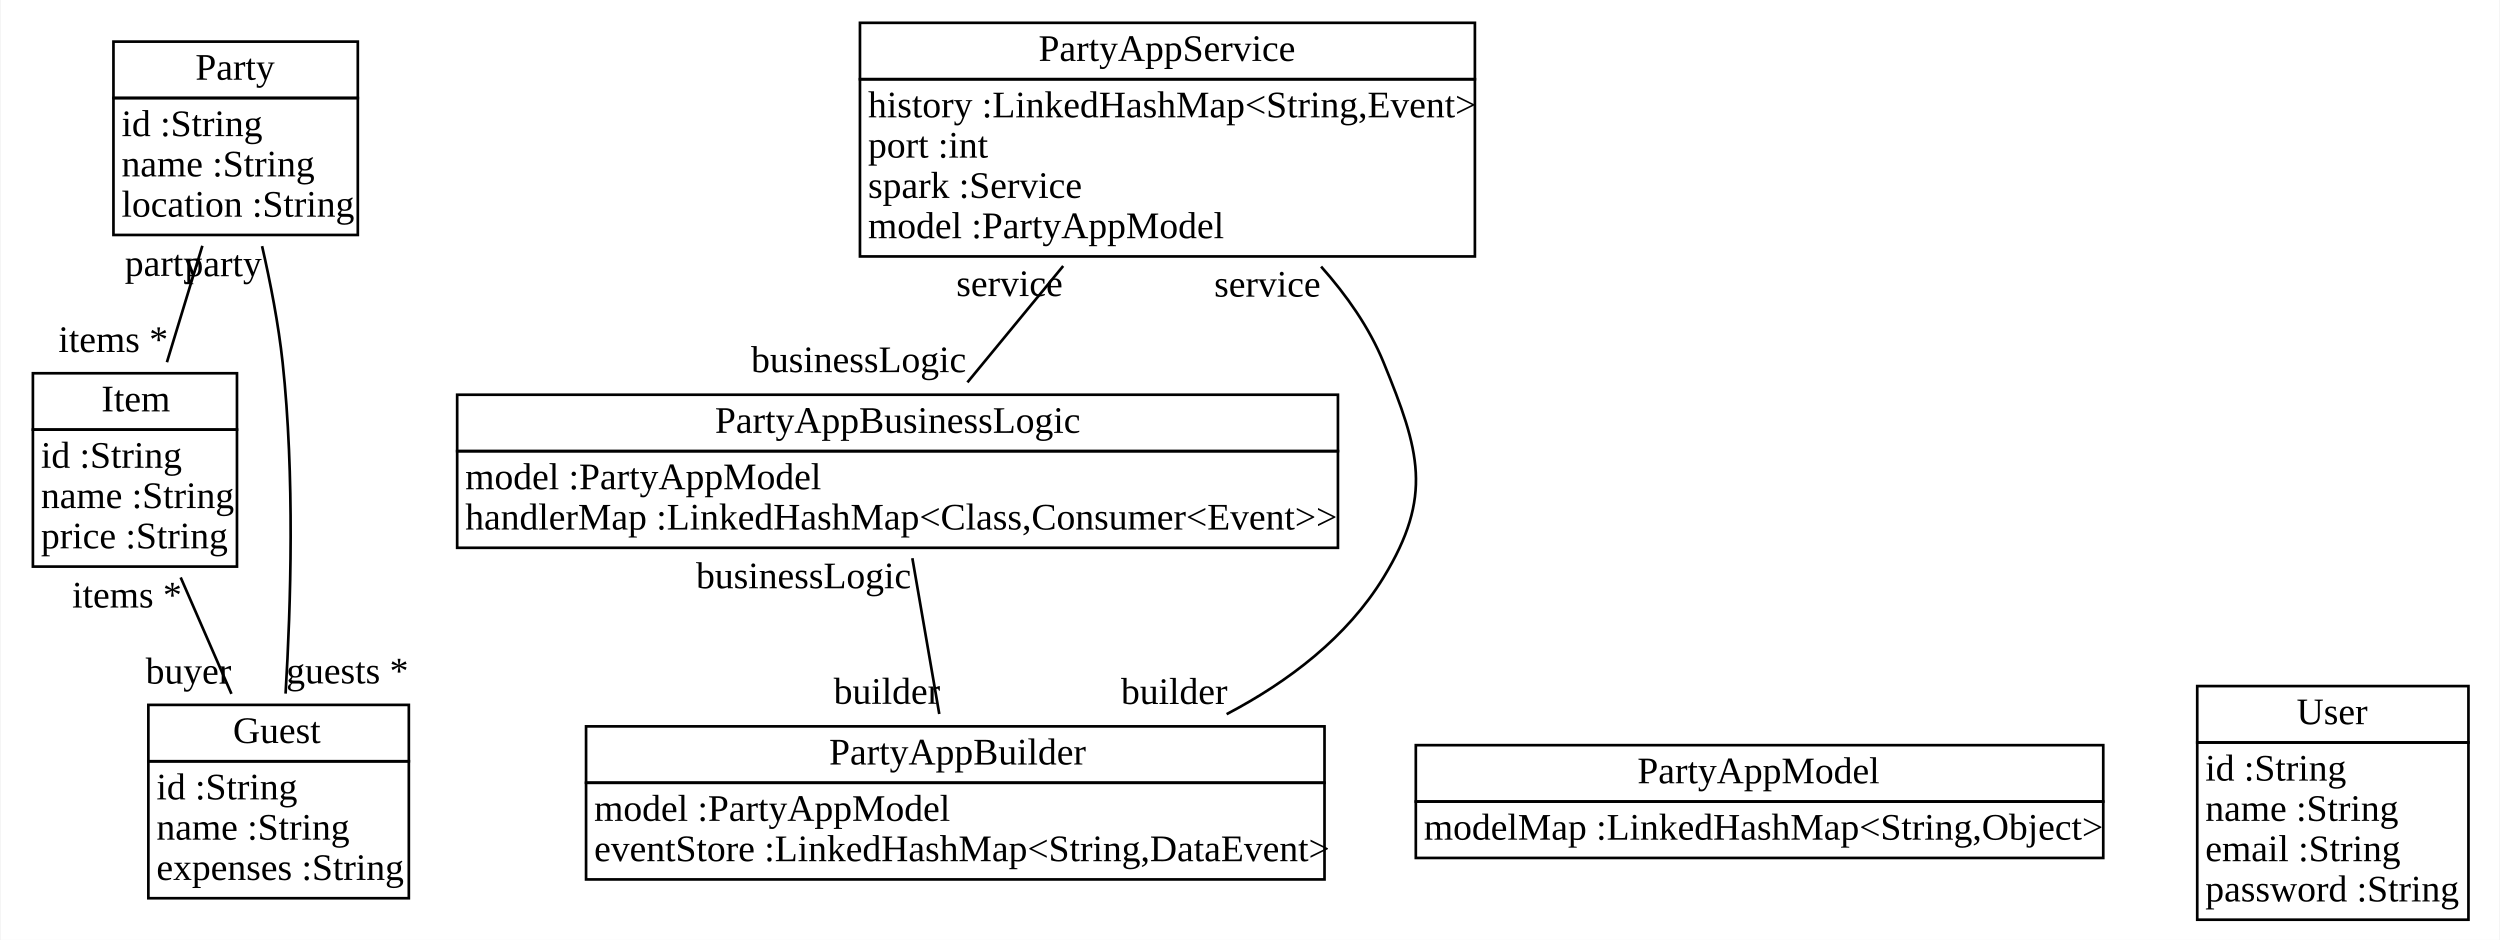
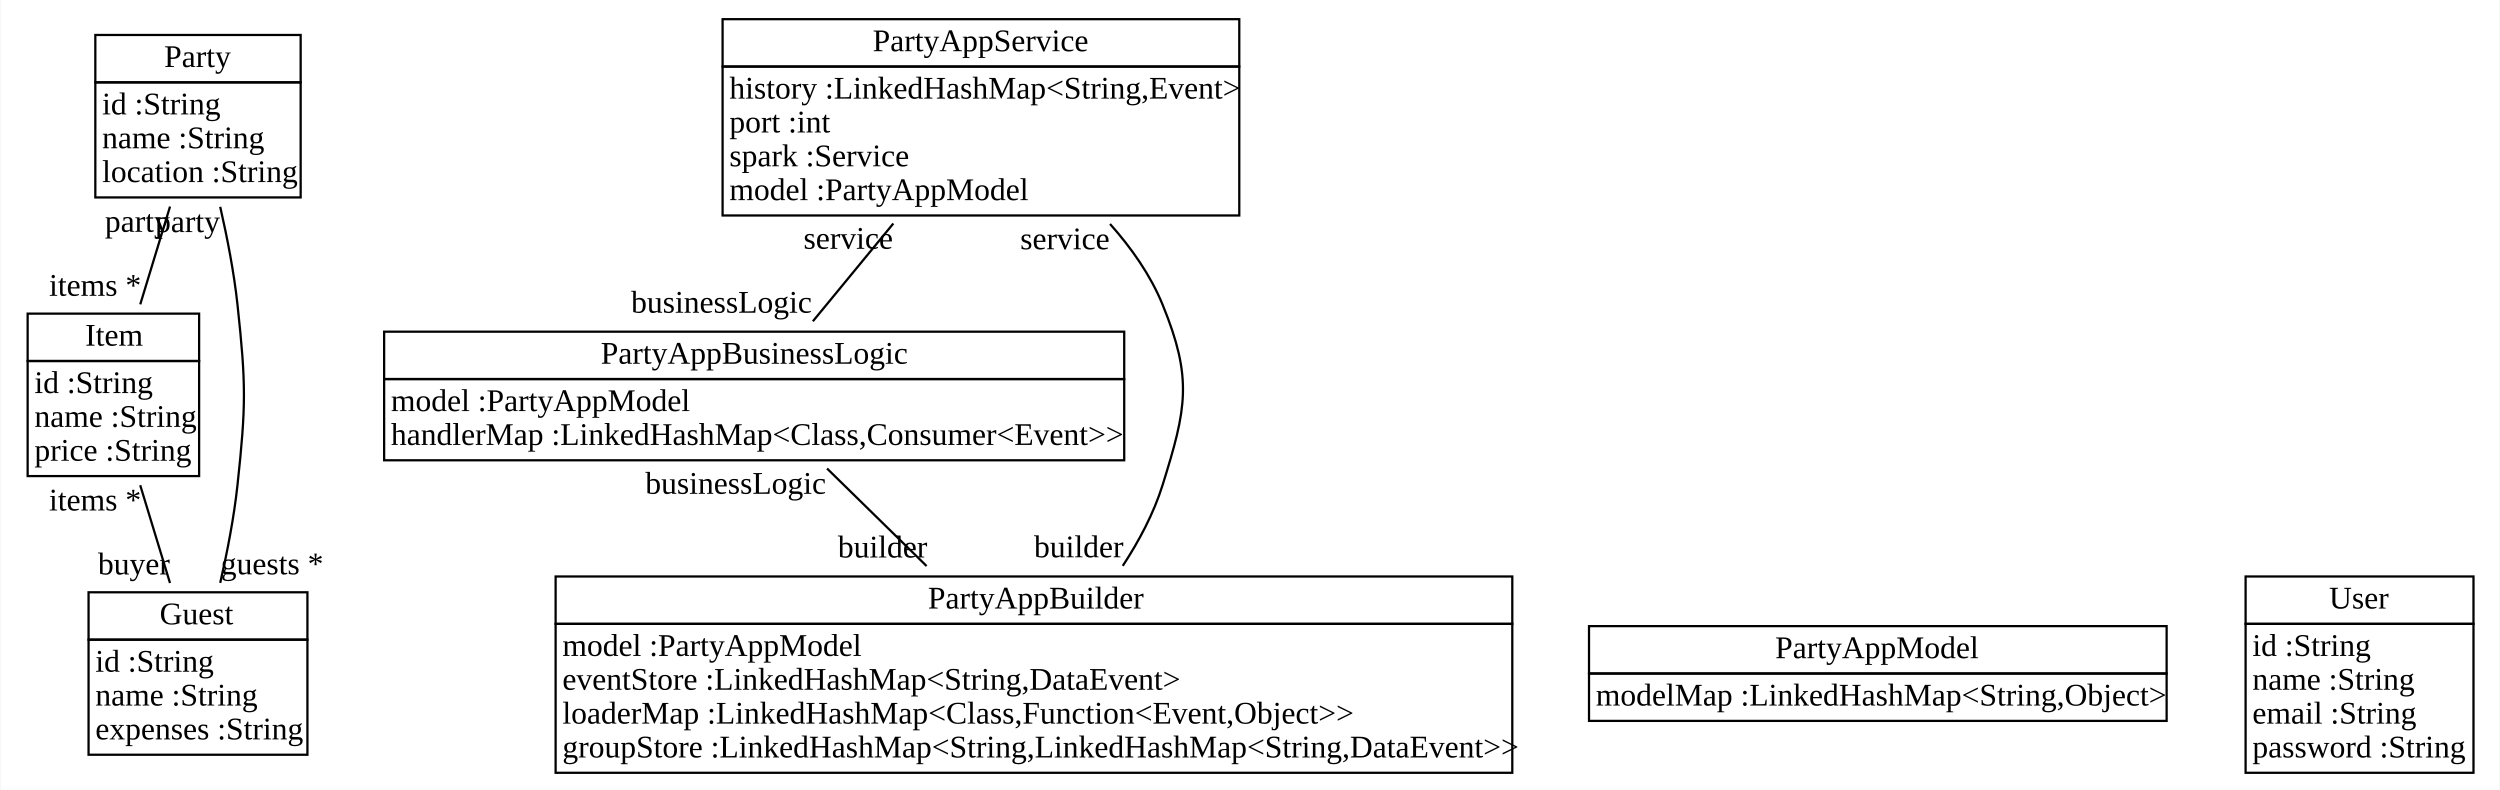
- <svg xmlns="http://www.w3.org/2000/svg" width="931px" height="350px" viewBox="0.00 0.00 930.50 350.00">
+ <svg xmlns="http://www.w3.org/2000/svg" width="1108px" height="350px" viewBox="0.00 0.00 1107.50 350.00">
  <g id="graph0" class="graph" transform="scale(1.0 1.0) rotate(0) translate(4 346)">
-     <polygon fill="white" stroke="none" points="-4,4 -4,-346 926.5,-346 926.5,4 -4,4" />
+     <polygon fill="white" stroke="none" points="-4,4 -4,-346 1103.5,-346 1103.5,4 -4,4" />
    <g id="node1" class="node">
-       <polygon fill="none" stroke="black" points="51,-62.5 51,-83.5 148,-83.5 148,-62.5 51,-62.5" />
-       <text text-anchor="start" x="82.5" y="-69.3" font-family="Times New Roman,serif" font-size="14.00">Guest</text>
-       <polygon fill="none" stroke="black" points="51,-11.5 51,-62.5 148,-62.5 148,-11.5 51,-11.5" />
-       <text text-anchor="start" x="54" y="-48.3" font-family="Times New Roman,serif" font-size="14.00">id :String</text>
-       <text text-anchor="start" x="54" y="-33.3" font-family="Times New Roman,serif" font-size="14.00">name :String</text>
-       <text text-anchor="start" x="54" y="-18.3" font-family="Times New Roman,serif" font-size="14.00">expenses :String</text>
+       <polygon fill="none" stroke="black" points="35,-62.5 35,-83.5 132,-83.5 132,-62.5 35,-62.5" />
+       <text text-anchor="start" x="66.5" y="-69.3" font-family="Times New Roman,serif" font-size="14.00">Guest</text>
+       <polygon fill="none" stroke="black" points="35,-11.5 35,-62.5 132,-62.5 132,-11.5 35,-11.5" />
+       <text text-anchor="start" x="38" y="-48.3" font-family="Times New Roman,serif" font-size="14.00">id :String</text>
+       <text text-anchor="start" x="38" y="-33.3" font-family="Times New Roman,serif" font-size="14.00">name :String</text>
+       <text text-anchor="start" x="38" y="-18.3" font-family="Times New Roman,serif" font-size="14.00">expenses :String</text>
    </g>
    <g id="node2" class="node">
      <polygon fill="none" stroke="black" points="8,-186 8,-207 84,-207 84,-186 8,-186" />
      <text text-anchor="start" x="33.5" y="-192.8" font-family="Times New Roman,serif" font-size="14.00">Item</text>
      <polygon fill="none" stroke="black" points="8,-135 8,-186 84,-186 84,-135 8,-135" />
      <text text-anchor="start" x="11" y="-171.8" font-family="Times New Roman,serif" font-size="14.00">id :String</text>
      <text text-anchor="start" x="11" y="-156.8" font-family="Times New Roman,serif" font-size="14.00">name :String</text>
      <text text-anchor="start" x="11" y="-141.8" font-family="Times New Roman,serif" font-size="14.00">price :String</text>
    </g>
    <g id="edge4" class="edge">
-       <path fill="none" stroke="black" d="M81.939,-87.612C75.886,-101.486 69.079,-117.093 63.029,-130.961" />
-       <text text-anchor="middle" x="43.029" y="-119.761" font-family="Times New Roman,serif" font-size="14.00">items *</text>
-       <text text-anchor="middle" x="65.939" y="-91.412" font-family="Times New Roman,serif" font-size="14.00">buyer</text>
+       <path fill="none" stroke="black" d="M71.089,-87.612C66.864,-101.486 62.112,-117.093 57.888,-130.961" />
+       <text text-anchor="middle" x="37.888" y="-119.761" font-family="Times New Roman,serif" font-size="14.00">items *</text>
+       <text text-anchor="middle" x="55.089" y="-91.412" font-family="Times New Roman,serif" font-size="14.00">buyer</text>
    </g>
    <g id="node3" class="node">
      <polygon fill="none" stroke="black" points="38,-309.5 38,-330.5 129,-330.5 129,-309.5 38,-309.5" />
      <text text-anchor="start" x="68.5" y="-316.3" font-family="Times New Roman,serif" font-size="14.00">Party</text>
      <polygon fill="none" stroke="black" points="38,-258.5 38,-309.5 129,-309.5 129,-258.5 38,-258.5" />
      <text text-anchor="start" x="41" y="-295.3" font-family="Times New Roman,serif" font-size="14.00">id :String</text>
      <text text-anchor="start" x="41" y="-280.3" font-family="Times New Roman,serif" font-size="14.00">name :String</text>
      <text text-anchor="start" x="41" y="-265.3" font-family="Times New Roman,serif" font-size="14.00">location :String</text>
    </g>
    <g id="edge5" class="edge">
-       <path fill="none" stroke="black" d="M102.098,-87.698C104.08,-120.689 105.522,-169.063 101,-211 99.46,-225.284 96.461,-240.722 93.346,-254.337" />
+       <path fill="none" stroke="black" d="M93.346,-87.663C96.461,-101.278 99.46,-116.716 101,-131 104.812,-166.351 104.812,-175.649 101,-211 99.46,-225.284 96.461,-240.722 93.346,-254.337" />
      <text text-anchor="middle" x="78.846" y="-243.137" font-family="Times New Roman,serif" font-size="14.00">party</text>
-       <text text-anchor="middle" x="125.098" y="-91.498" font-family="Times New Roman,serif" font-size="14.00">guests *</text>
+       <text text-anchor="middle" x="116.346" y="-91.463" font-family="Times New Roman,serif" font-size="14.00">guests *</text>
    </g>
    <g id="edge6" class="edge">
      <path fill="none" stroke="black" d="M57.911,-211.112C62.136,-224.986 66.888,-240.593 71.112,-254.461" />
      <text text-anchor="middle" x="56.612" y="-243.261" font-family="Times New Roman,serif" font-size="14.00">party</text>
      <text text-anchor="middle" x="37.911" y="-214.912" font-family="Times New Roman,serif" font-size="14.00">items *</text>
    </g>
    <g id="node4" class="node">
-       <polygon fill="none" stroke="black" points="214,-54.5 214,-75.5 489,-75.5 489,-54.5 214,-54.5" />
-       <text text-anchor="start" x="304.5" y="-61.3" font-family="Times New Roman,serif" font-size="14.00">PartyAppBuilder</text>
-       <polygon fill="none" stroke="black" points="214,-18.5 214,-54.5 489,-54.5 489,-18.5 214,-18.5" />
-       <text text-anchor="start" x="217" y="-40.3" font-family="Times New Roman,serif" font-size="14.00">model :PartyAppModel</text>
-       <text text-anchor="start" x="217" y="-25.3" font-family="Times New Roman,serif" font-size="14.00">eventStore :LinkedHashMap&lt;String,DataEvent&gt;</text>
+       <polygon fill="none" stroke="black" points="242,-69.5 242,-90.5 666,-90.5 666,-69.5 242,-69.5" />
+       <text text-anchor="start" x="407" y="-76.3" font-family="Times New Roman,serif" font-size="14.00">PartyAppBuilder</text>
+       <polygon fill="none" stroke="black" points="242,-3.5 242,-69.5 666,-69.5 666,-3.5 242,-3.5" />
+       <text text-anchor="start" x="245" y="-55.3" font-family="Times New Roman,serif" font-size="14.00">model :PartyAppModel</text>
+       <text text-anchor="start" x="245" y="-40.3" font-family="Times New Roman,serif" font-size="14.00">eventStore :LinkedHashMap&lt;String,DataEvent&gt;</text>
+       <text text-anchor="start" x="245" y="-25.3" font-family="Times New Roman,serif" font-size="14.00">loaderMap :LinkedHashMap&lt;Class,Function&lt;Event,Object&gt;&gt;</text>
+       <text text-anchor="start" x="245" y="-10.3" font-family="Times New Roman,serif" font-size="14.00">groupStore :LinkedHashMap&lt;String,LinkedHashMap&lt;String,DataEvent&gt;&gt;</text>
    </g>
    <g id="node5" class="node">
      <polygon fill="none" stroke="black" points="166,-178 166,-199 494,-199 494,-178 166,-178" />
      <text text-anchor="start" x="262" y="-184.8" font-family="Times New Roman,serif" font-size="14.00">PartyAppBusinessLogic</text>
      <polygon fill="none" stroke="black" points="166,-142 166,-178 494,-178 494,-142 166,-142" />
      <text text-anchor="start" x="169" y="-163.8" font-family="Times New Roman,serif" font-size="14.00">model :PartyAppModel</text>
      <text text-anchor="start" x="169" y="-148.8" font-family="Times New Roman,serif" font-size="14.00">handlerMap :LinkedHashMap&lt;Class,Consumer&lt;Event&gt;&gt;</text>
    </g>
    <g id="edge1" class="edge">
-       <path fill="none" stroke="black" d="M345.537,-80.106C342.451,-97.965 338.603,-120.228 335.508,-138.131" />
-       <text text-anchor="middle" x="295.008" y="-126.931" font-family="Times New Roman,serif" font-size="14.00">businessLogic</text>
-       <text text-anchor="middle" x="326.037" y="-83.906" font-family="Times New Roman,serif" font-size="14.00">builder</text>
+       <path fill="none" stroke="black" d="M406.413,-95.128C391.661,-109.583 375.756,-125.167 362.296,-138.355" />
+       <text text-anchor="middle" x="321.796" y="-127.155" font-family="Times New Roman,serif" font-size="14.00">businessLogic</text>
+       <text text-anchor="middle" x="386.913" y="-98.928" font-family="Times New Roman,serif" font-size="14.00">builder</text>
    </g>
    <g id="node7" class="node">
      <polygon fill="none" stroke="black" points="316,-316.5 316,-337.5 545,-337.5 545,-316.5 316,-316.5" />
      <text text-anchor="start" x="382.5" y="-323.3" font-family="Times New Roman,serif" font-size="14.00">PartyAppService</text>
      <polygon fill="none" stroke="black" points="316,-250.5 316,-316.5 545,-316.5 545,-250.5 316,-250.5" />
      <text text-anchor="start" x="319" y="-302.3" font-family="Times New Roman,serif" font-size="14.00">history :LinkedHashMap&lt;String,Event&gt;</text>
      <text text-anchor="start" x="319" y="-287.3" font-family="Times New Roman,serif" font-size="14.00">port :int</text>
      <text text-anchor="start" x="319" y="-272.3" font-family="Times New Roman,serif" font-size="14.00">spark :Service</text>
      <text text-anchor="start" x="319" y="-257.3" font-family="Times New Roman,serif" font-size="14.00">model :PartyAppModel</text>
    </g>
    <g id="edge2" class="edge">
-       <path fill="none" stroke="black" d="M452.538,-80.041C475.675,-92.192 497.419,-108.716 511,-131 529.504,-161.361 524.456,-178.089 511,-211 505.683,-224.006 497.217,-236.067 487.722,-246.729" />
+       <path fill="none" stroke="black" d="M493.36,-95.213C500.611,-106.293 507.113,-118.535 511,-131 521.585,-164.943 524.456,-178.089 511,-211 505.683,-224.006 497.217,-236.067 487.722,-246.729" />
      <text text-anchor="middle" x="467.722" y="-235.529" font-family="Times New Roman,serif" font-size="14.00">service</text>
-       <text text-anchor="middle" x="433.038" y="-83.841" font-family="Times New Roman,serif" font-size="14.00">builder</text>
+       <text text-anchor="middle" x="473.86" y="-99.013" font-family="Times New Roman,serif" font-size="14.00">builder</text>
    </g>
    <g id="edge3" class="edge">
      <path fill="none" stroke="black" d="M356.013,-203.606C366.892,-216.824 379.758,-232.456 391.684,-246.946" />
      <text text-anchor="middle" x="371.684" y="-235.746" font-family="Times New Roman,serif" font-size="14.00">service</text>
      <text text-anchor="middle" x="315.513" y="-207.406" font-family="Times New Roman,serif" font-size="14.00">businessLogic</text>
    </g>
    <g id="node6" class="node">
-       <polygon fill="none" stroke="black" points="523,-47.5 523,-68.5 779,-68.5 779,-47.5 523,-47.5" />
-       <text text-anchor="start" x="605.5" y="-54.3" font-family="Times New Roman,serif" font-size="14.00">PartyAppModel</text>
-       <polygon fill="none" stroke="black" points="523,-26.5 523,-47.5 779,-47.5 779,-26.5 523,-26.5" />
-       <text text-anchor="start" x="526" y="-33.3" font-family="Times New Roman,serif" font-size="14.00">modelMap :LinkedHashMap&lt;String,Object&gt;</text>
+       <polygon fill="none" stroke="black" points="700,-47.5 700,-68.5 956,-68.5 956,-47.5 700,-47.5" />
+       <text text-anchor="start" x="782.5" y="-54.3" font-family="Times New Roman,serif" font-size="14.00">PartyAppModel</text>
+       <polygon fill="none" stroke="black" points="700,-26.5 700,-47.5 956,-47.5 956,-26.5 700,-26.5" />
+       <text text-anchor="start" x="703" y="-33.3" font-family="Times New Roman,serif" font-size="14.00">modelMap :LinkedHashMap&lt;String,Object&gt;</text>
    </g>
    <g id="node8" class="node">
-       <polygon fill="none" stroke="black" points="814,-69.5 814,-90.5 915,-90.5 915,-69.5 814,-69.5" />
-       <text text-anchor="start" x="851" y="-76.3" font-family="Times New Roman,serif" font-size="14.00">User</text>
-       <polygon fill="none" stroke="black" points="814,-3.5 814,-69.5 915,-69.5 915,-3.5 814,-3.5" />
-       <text text-anchor="start" x="817" y="-55.3" font-family="Times New Roman,serif" font-size="14.00">id :String</text>
-       <text text-anchor="start" x="817" y="-40.3" font-family="Times New Roman,serif" font-size="14.00">name :String</text>
-       <text text-anchor="start" x="817" y="-25.3" font-family="Times New Roman,serif" font-size="14.00">email :String</text>
-       <text text-anchor="start" x="817" y="-10.3" font-family="Times New Roman,serif" font-size="14.00">password :String</text>
+       <polygon fill="none" stroke="black" points="991,-69.5 991,-90.5 1092,-90.5 1092,-69.5 991,-69.5" />
+       <text text-anchor="start" x="1028" y="-76.3" font-family="Times New Roman,serif" font-size="14.00">User</text>
+       <polygon fill="none" stroke="black" points="991,-3.5 991,-69.5 1092,-69.5 1092,-3.5 991,-3.5" />
+       <text text-anchor="start" x="994" y="-55.3" font-family="Times New Roman,serif" font-size="14.00">id :String</text>
+       <text text-anchor="start" x="994" y="-40.3" font-family="Times New Roman,serif" font-size="14.00">name :String</text>
+       <text text-anchor="start" x="994" y="-25.3" font-family="Times New Roman,serif" font-size="14.00">email :String</text>
+       <text text-anchor="start" x="994" y="-10.3" font-family="Times New Roman,serif" font-size="14.00">password :String</text>
    </g>
  </g>
</svg>
